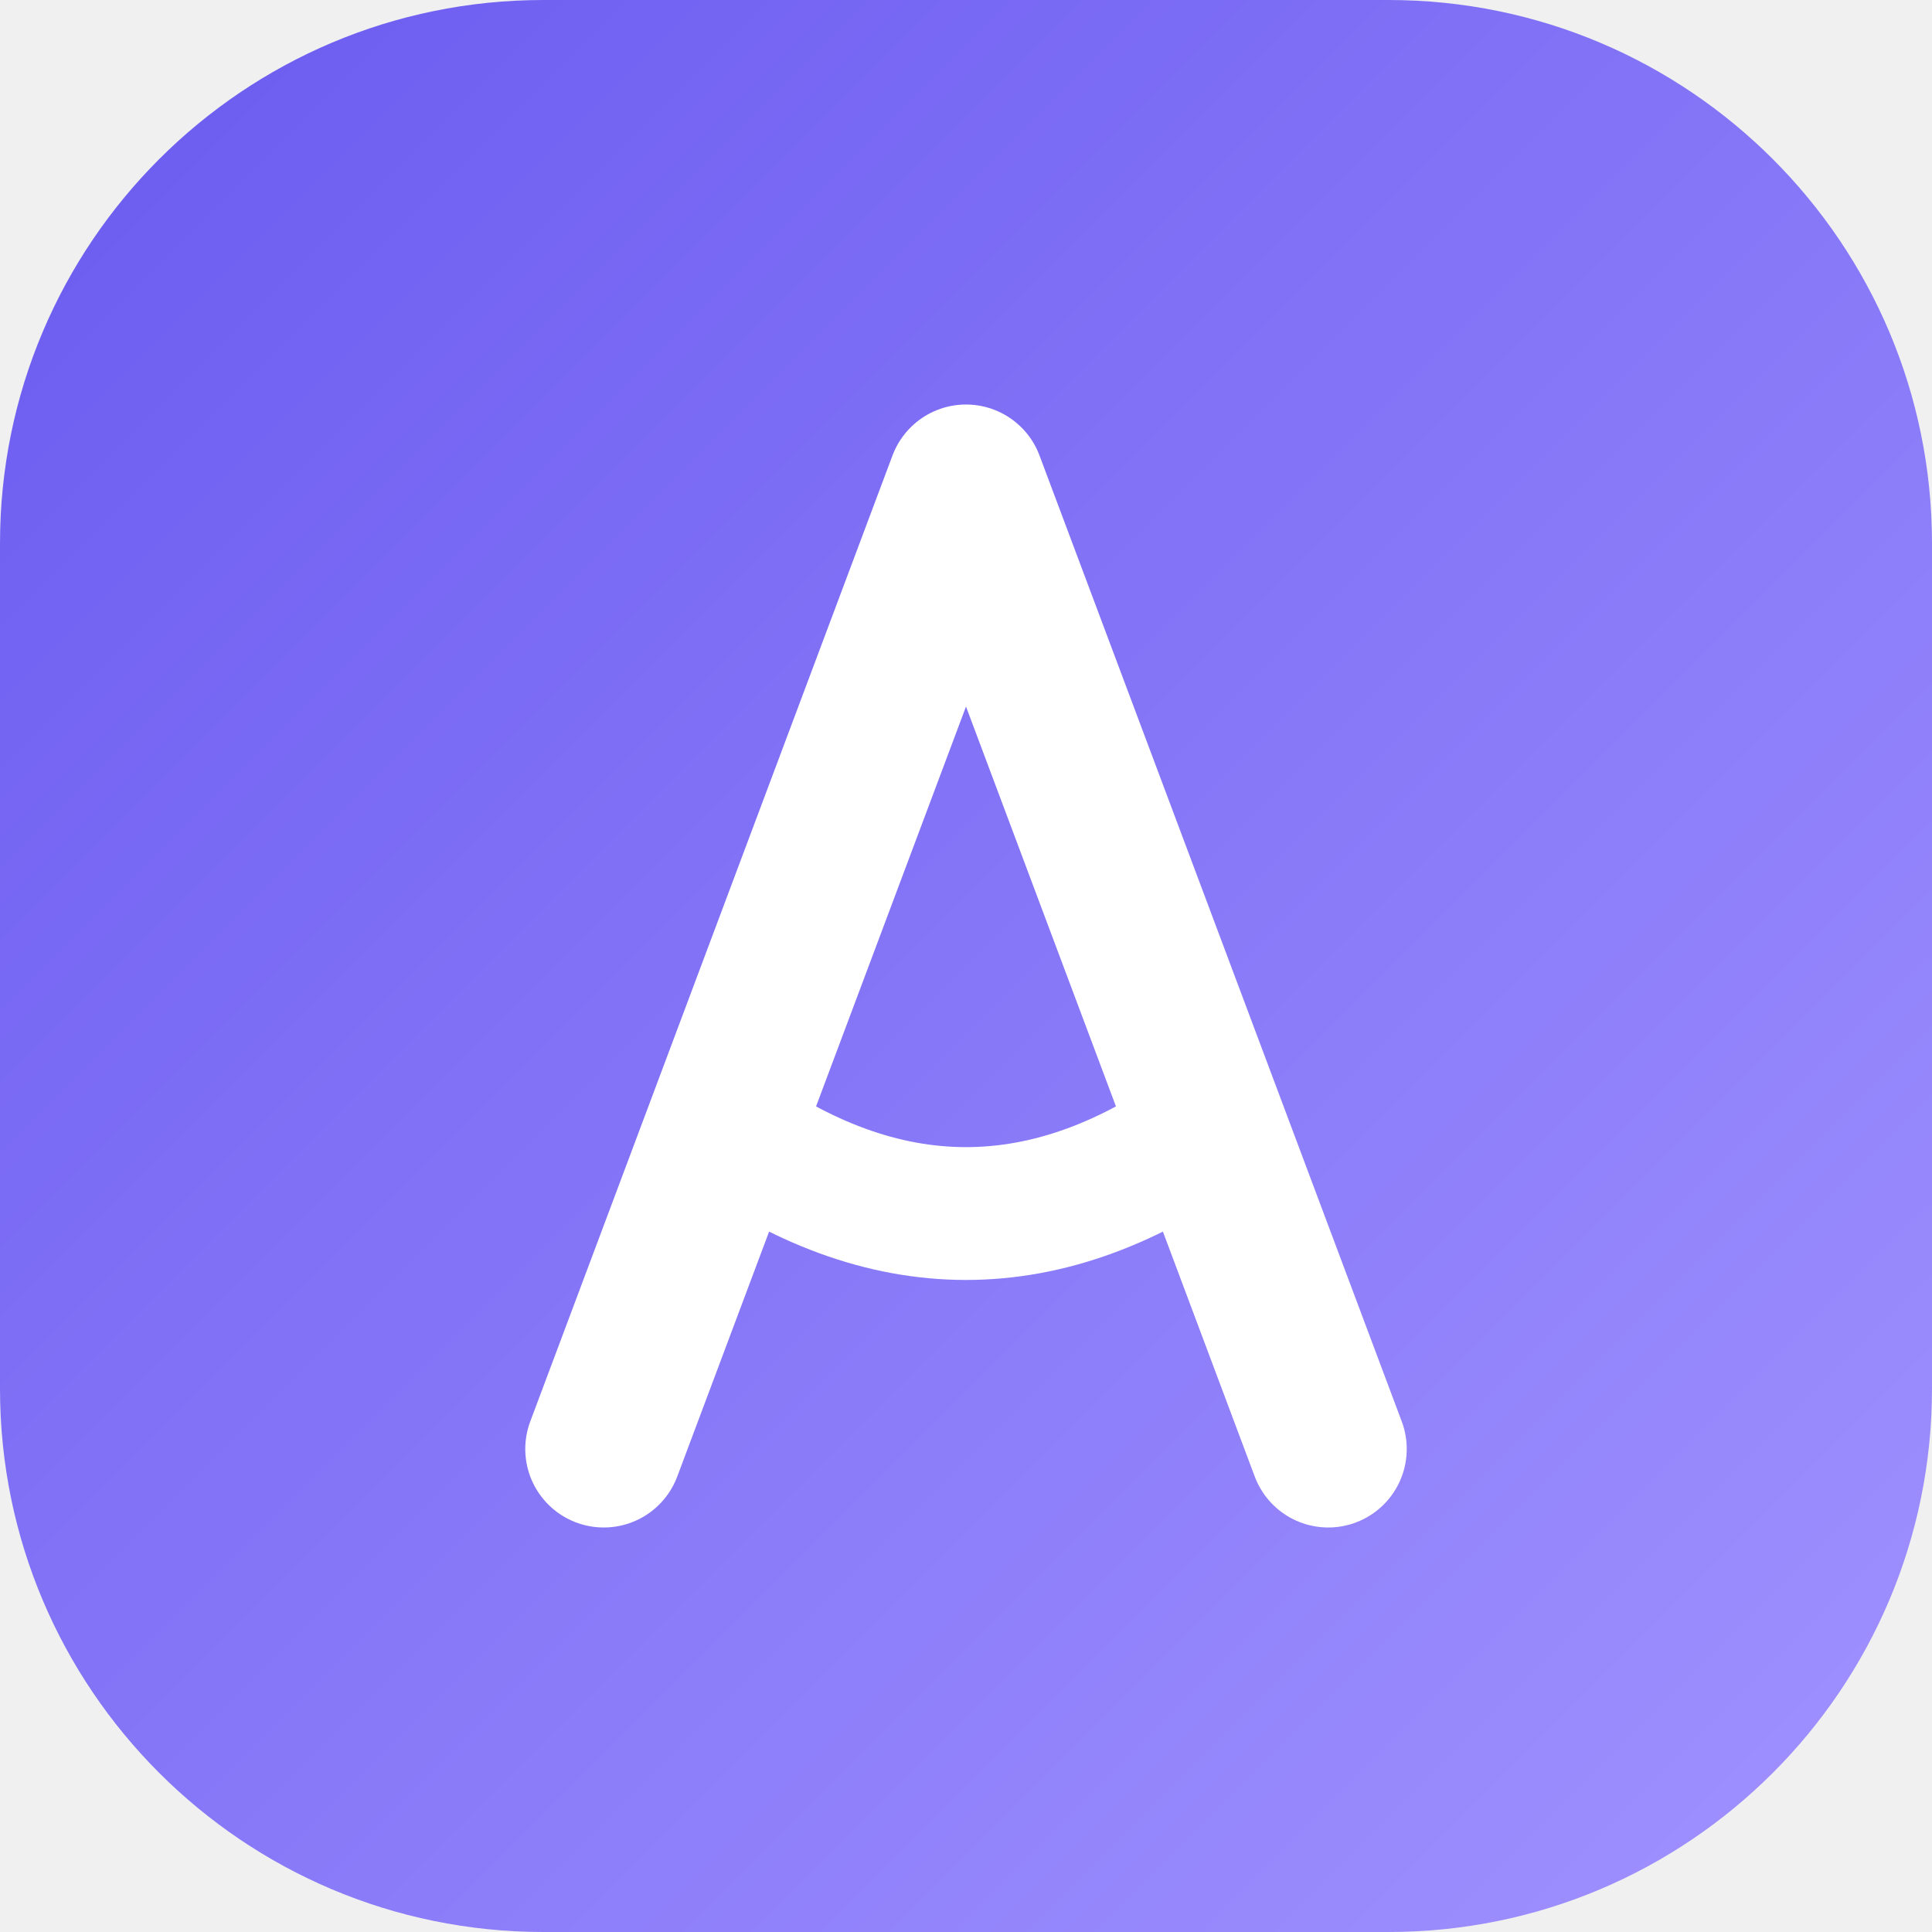
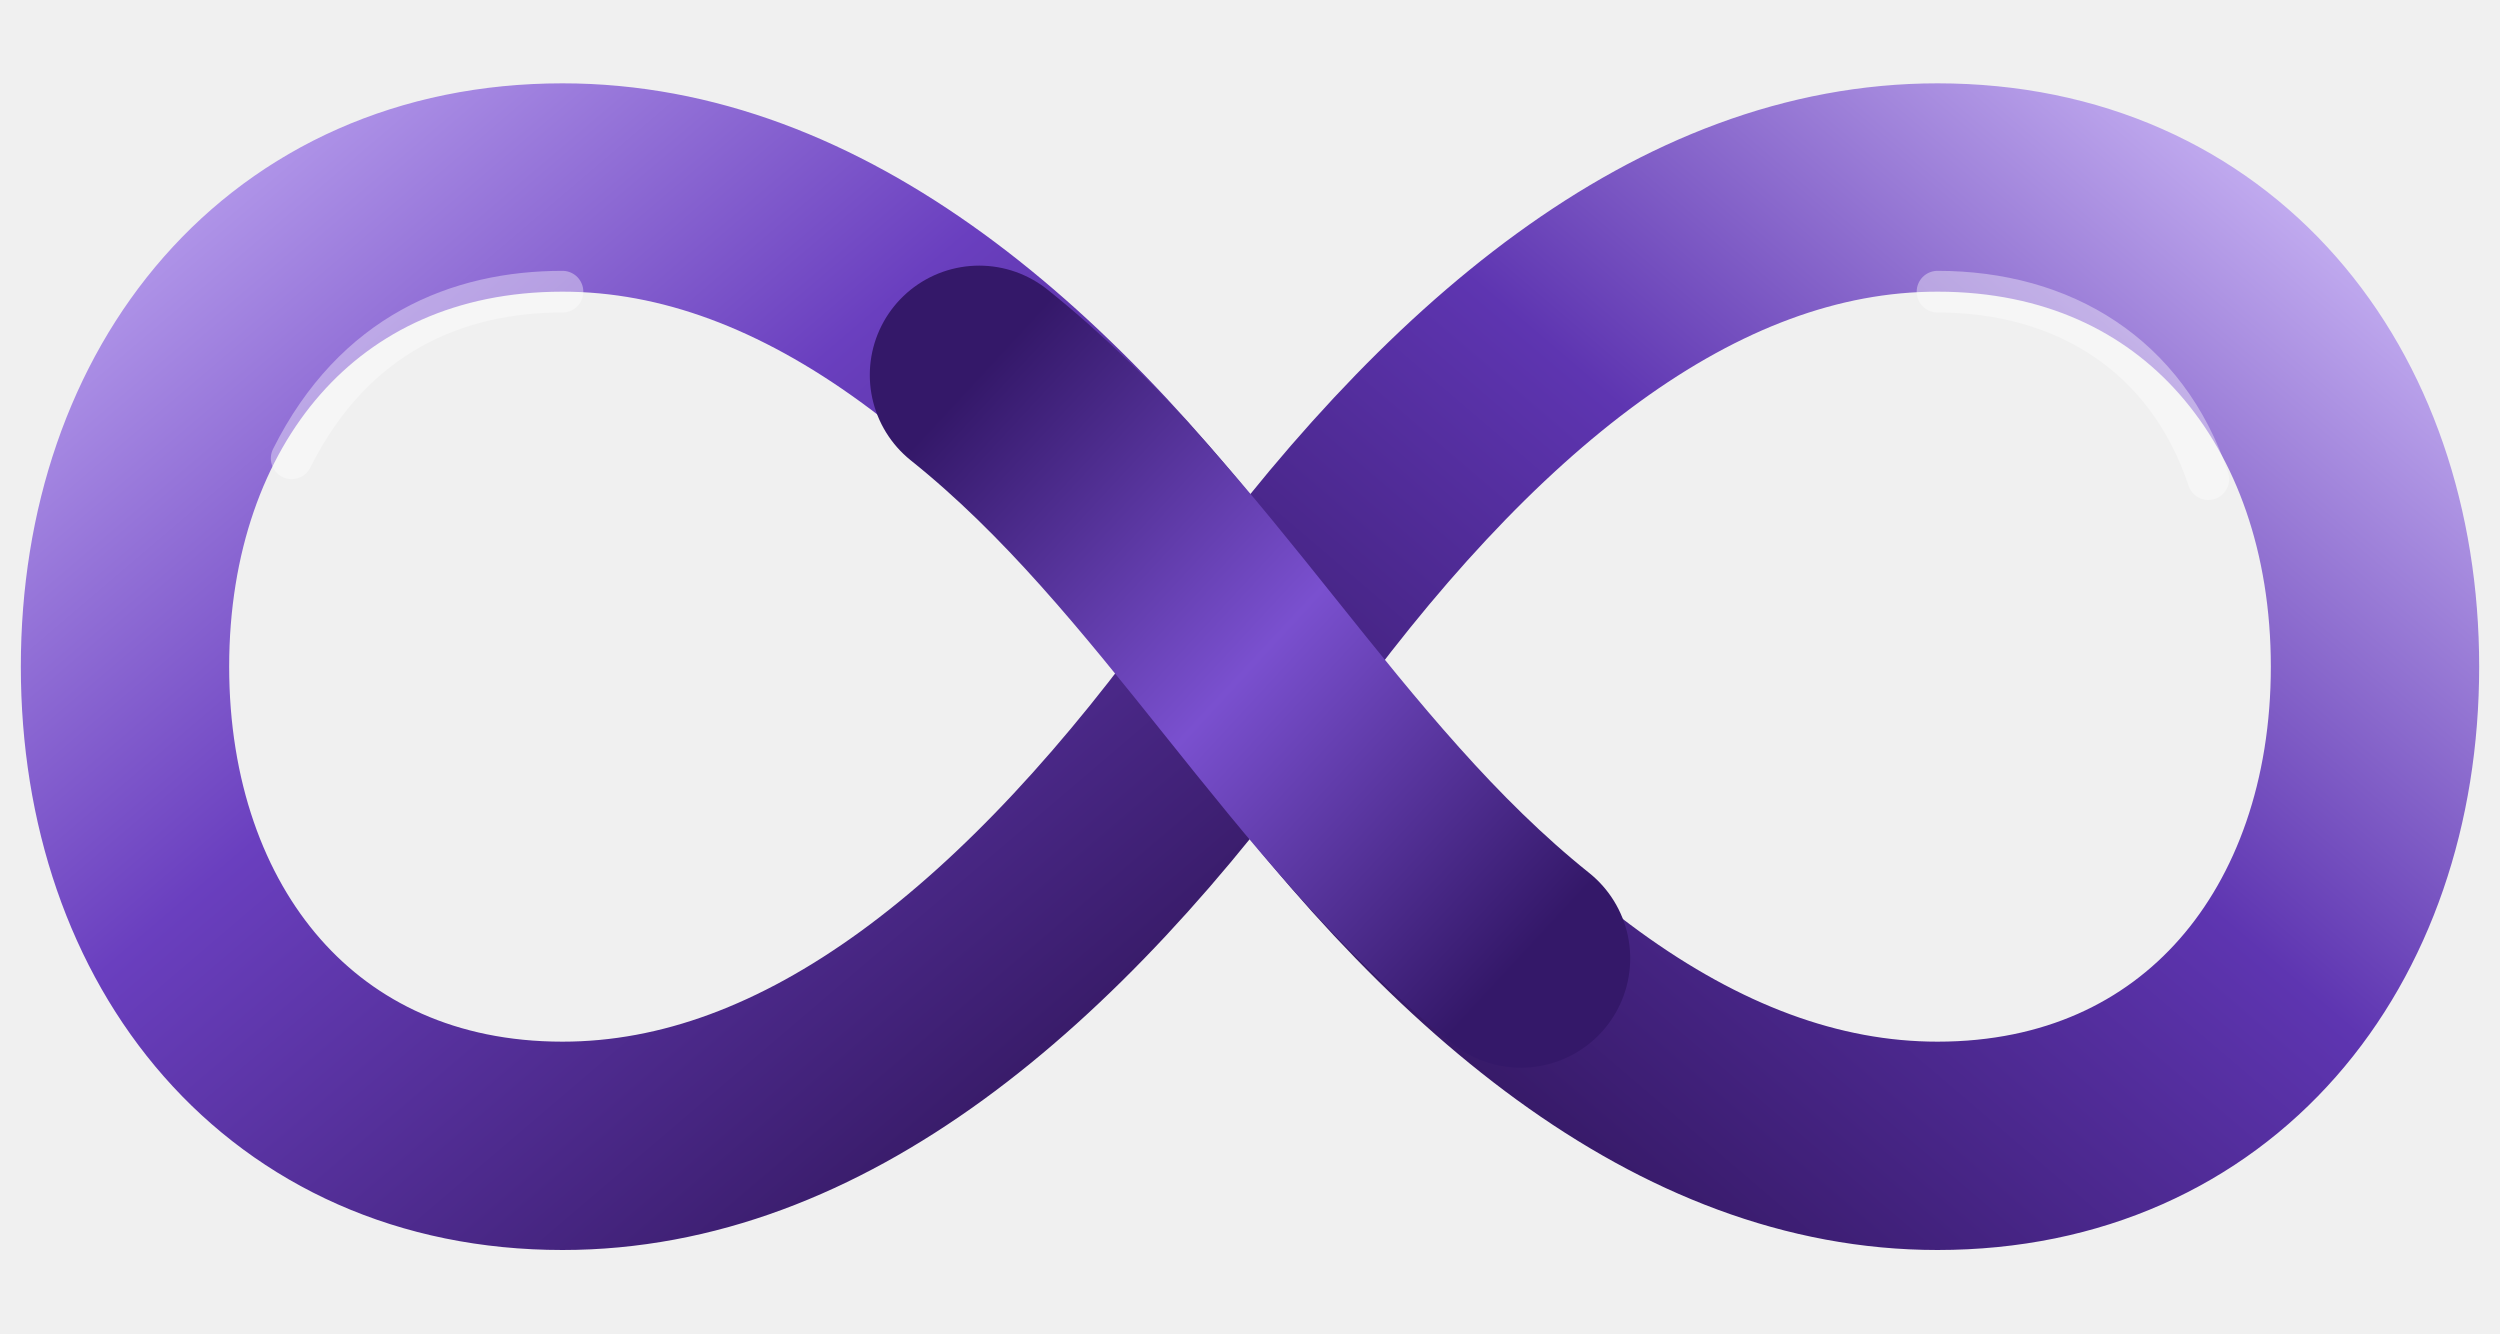
- <svg xmlns="http://www.w3.org/2000/svg" viewBox="0 0 32 32">
+ <svg xmlns="http://www.w3.org/2000/svg" viewBox="0 0 120 64">
  <defs>
-     <linearGradient id="gA" x1="0" y1="0" x2="1" y2="1">
-       <stop offset="0" stop-color="#6A5AF0" />
-       <stop offset="1" stop-color="#A193FF" />
+     <linearGradient id="iA" x1="0" y1="0" x2="1" y2="1">
+       <stop offset="0" stop-color="#B9A0EE" />
+       <stop offset=".4" stop-color="#6A3FBF" />
+       <stop offset="1" stop-color="#2A1150" />
+     </linearGradient>
+     <linearGradient id="iB" x1="0" y1="1" x2="1" y2="0">
+       <stop offset="0" stop-color="#2A1150" />
+       <stop offset=".55" stop-color="#5E35B1" />
+       <stop offset="1" stop-color="#CDB9F7" />
+     </linearGradient>
+     <linearGradient id="iC" x1="0" y1="0" x2="1" y2="1">
+       <stop offset="0" stop-color="#341869" />
+       <stop offset=".5" stop-color="#7A50CF" />
+       <stop offset="1" stop-color="#341869" />
    </linearGradient>
  </defs>
-   <rect width="32" height="32" rx="9" fill="url(#gA)" />
-   <path d="M10 24 16 8l6 16" fill="none" stroke="#fff" stroke-width="2.6" stroke-linecap="round" stroke-linejoin="round" />
-   <path d="M11.9 18.6q4.1 3 8.2 0" fill="none" stroke="#fff" stroke-width="2.2" stroke-linecap="round" />
+   <g fill="none" stroke-linecap="round">
+     <path d="M60 32C50 18 39 9 27 9 14 9 6 19 6 32s8 23 21 23c12 0 23-9 33-23" stroke="url(#iA)" stroke-width="10" />
+     <path d="M60 32c10 14 21 23 33 23 13 0 21-10 21-23S106 9 93 9C81 9 70 18 60 32" stroke="url(#iB)" stroke-width="10" />
+     <path d="M47 18c5 4 9 9 13 14s8 10 13 14" stroke="url(#iC)" stroke-width="10.5" />
+     <path d="M14 22c3-6 8-8 13-8" stroke="#fff" stroke-opacity=".38" stroke-width="2" />
+     <path d="M93 14c6 0 11 3 13 9" stroke="#fff" stroke-opacity=".38" stroke-width="2" />
+   </g>
</svg>
